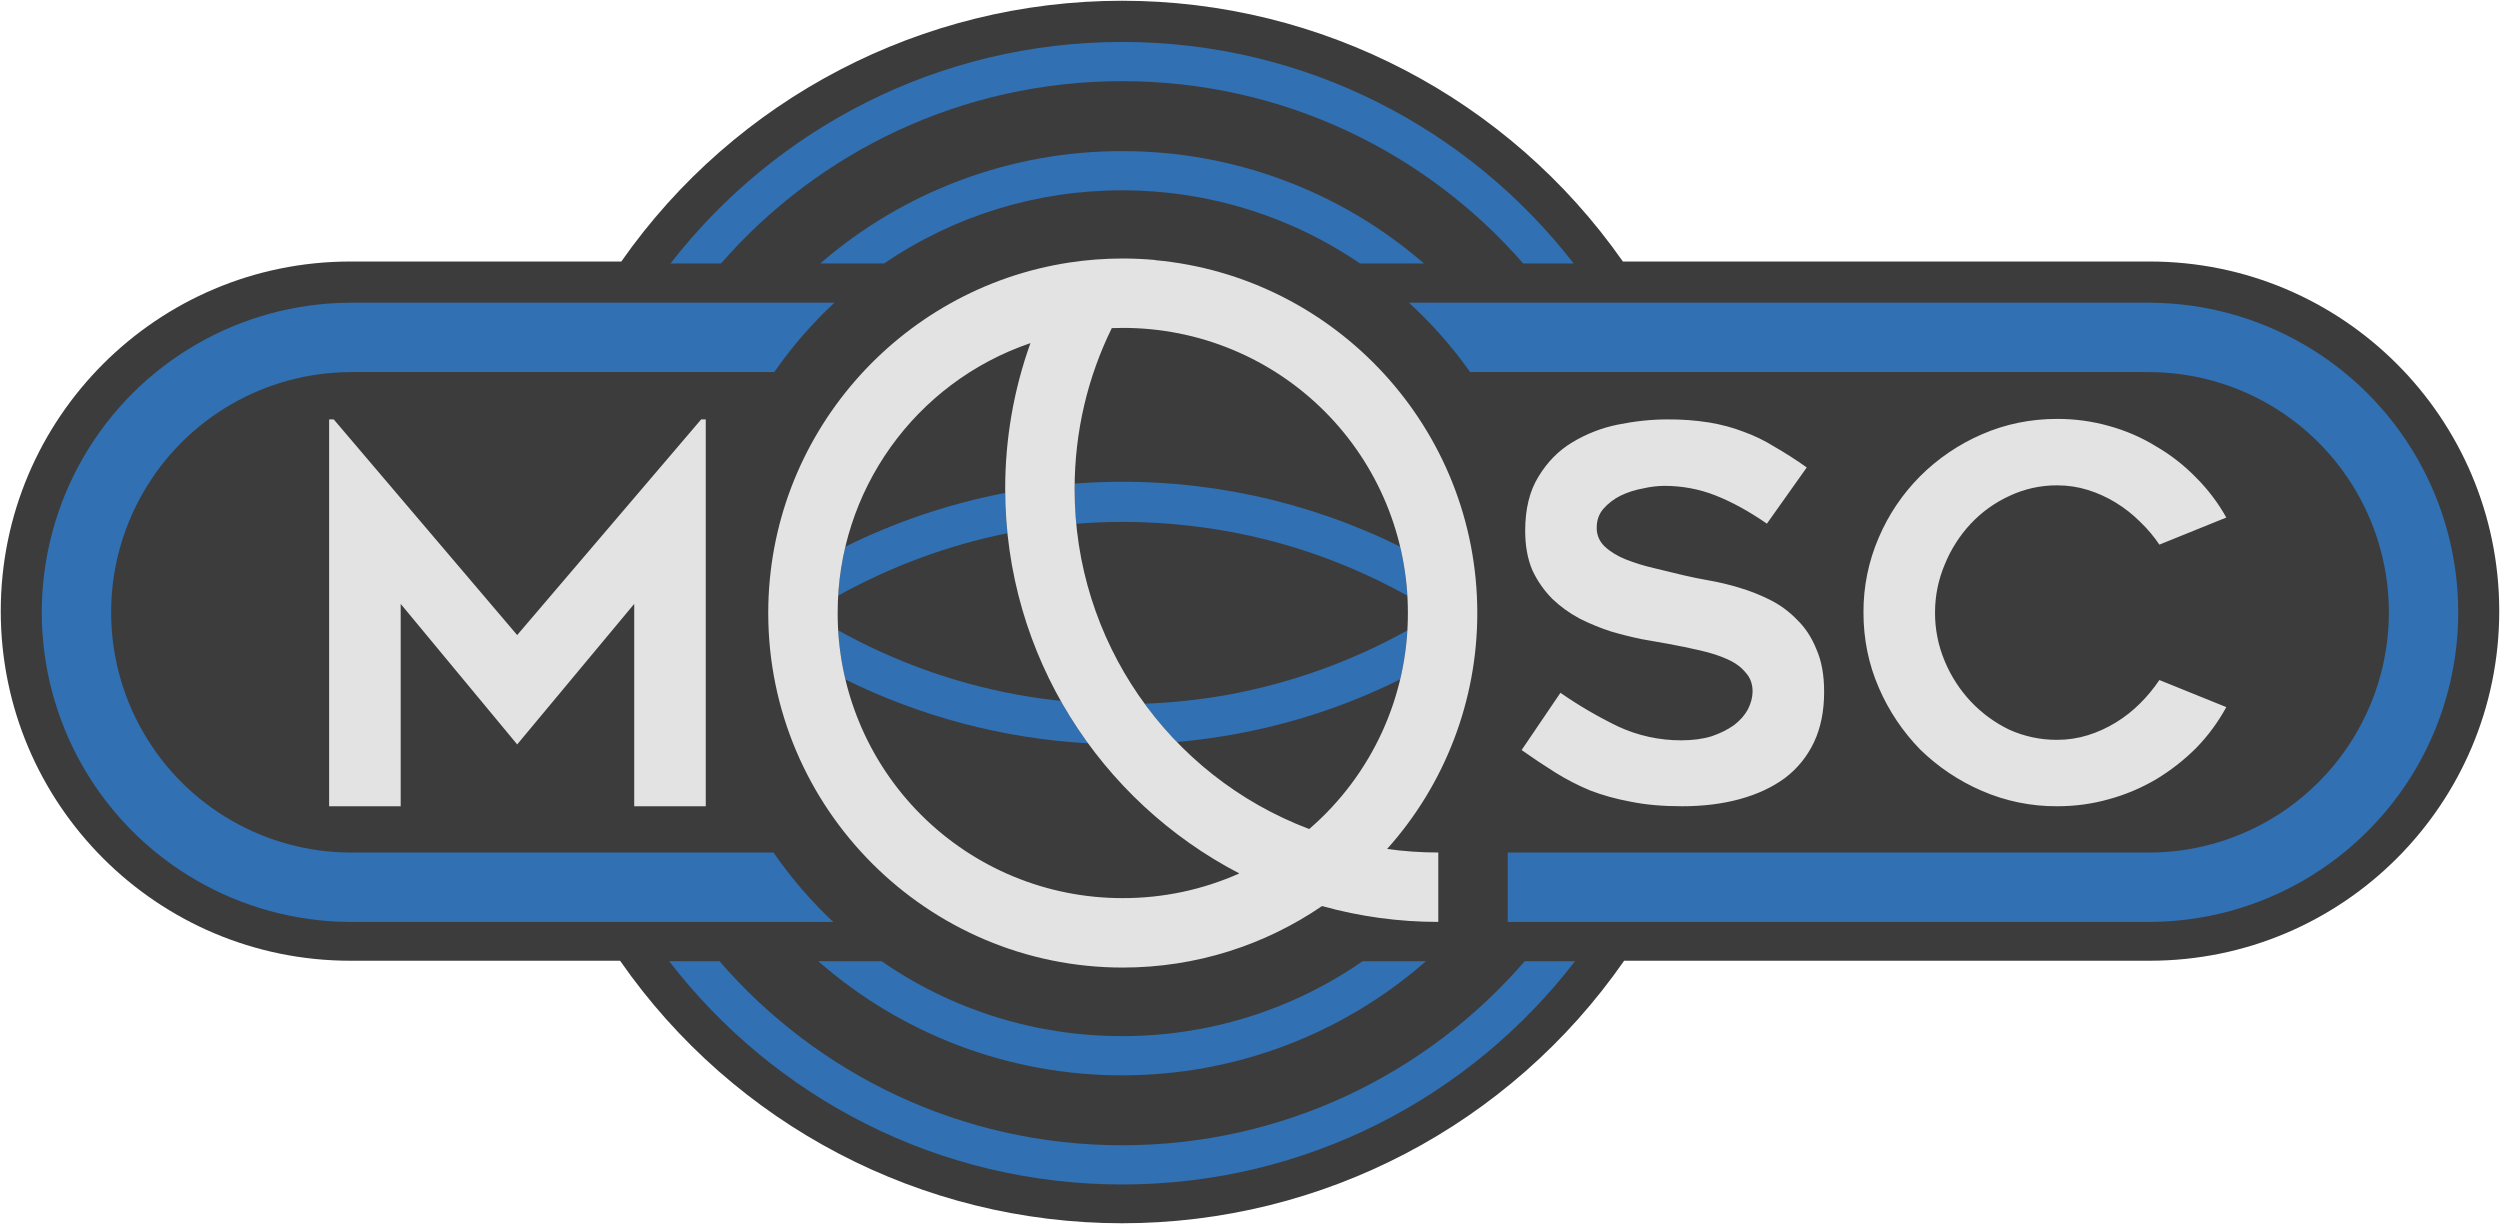
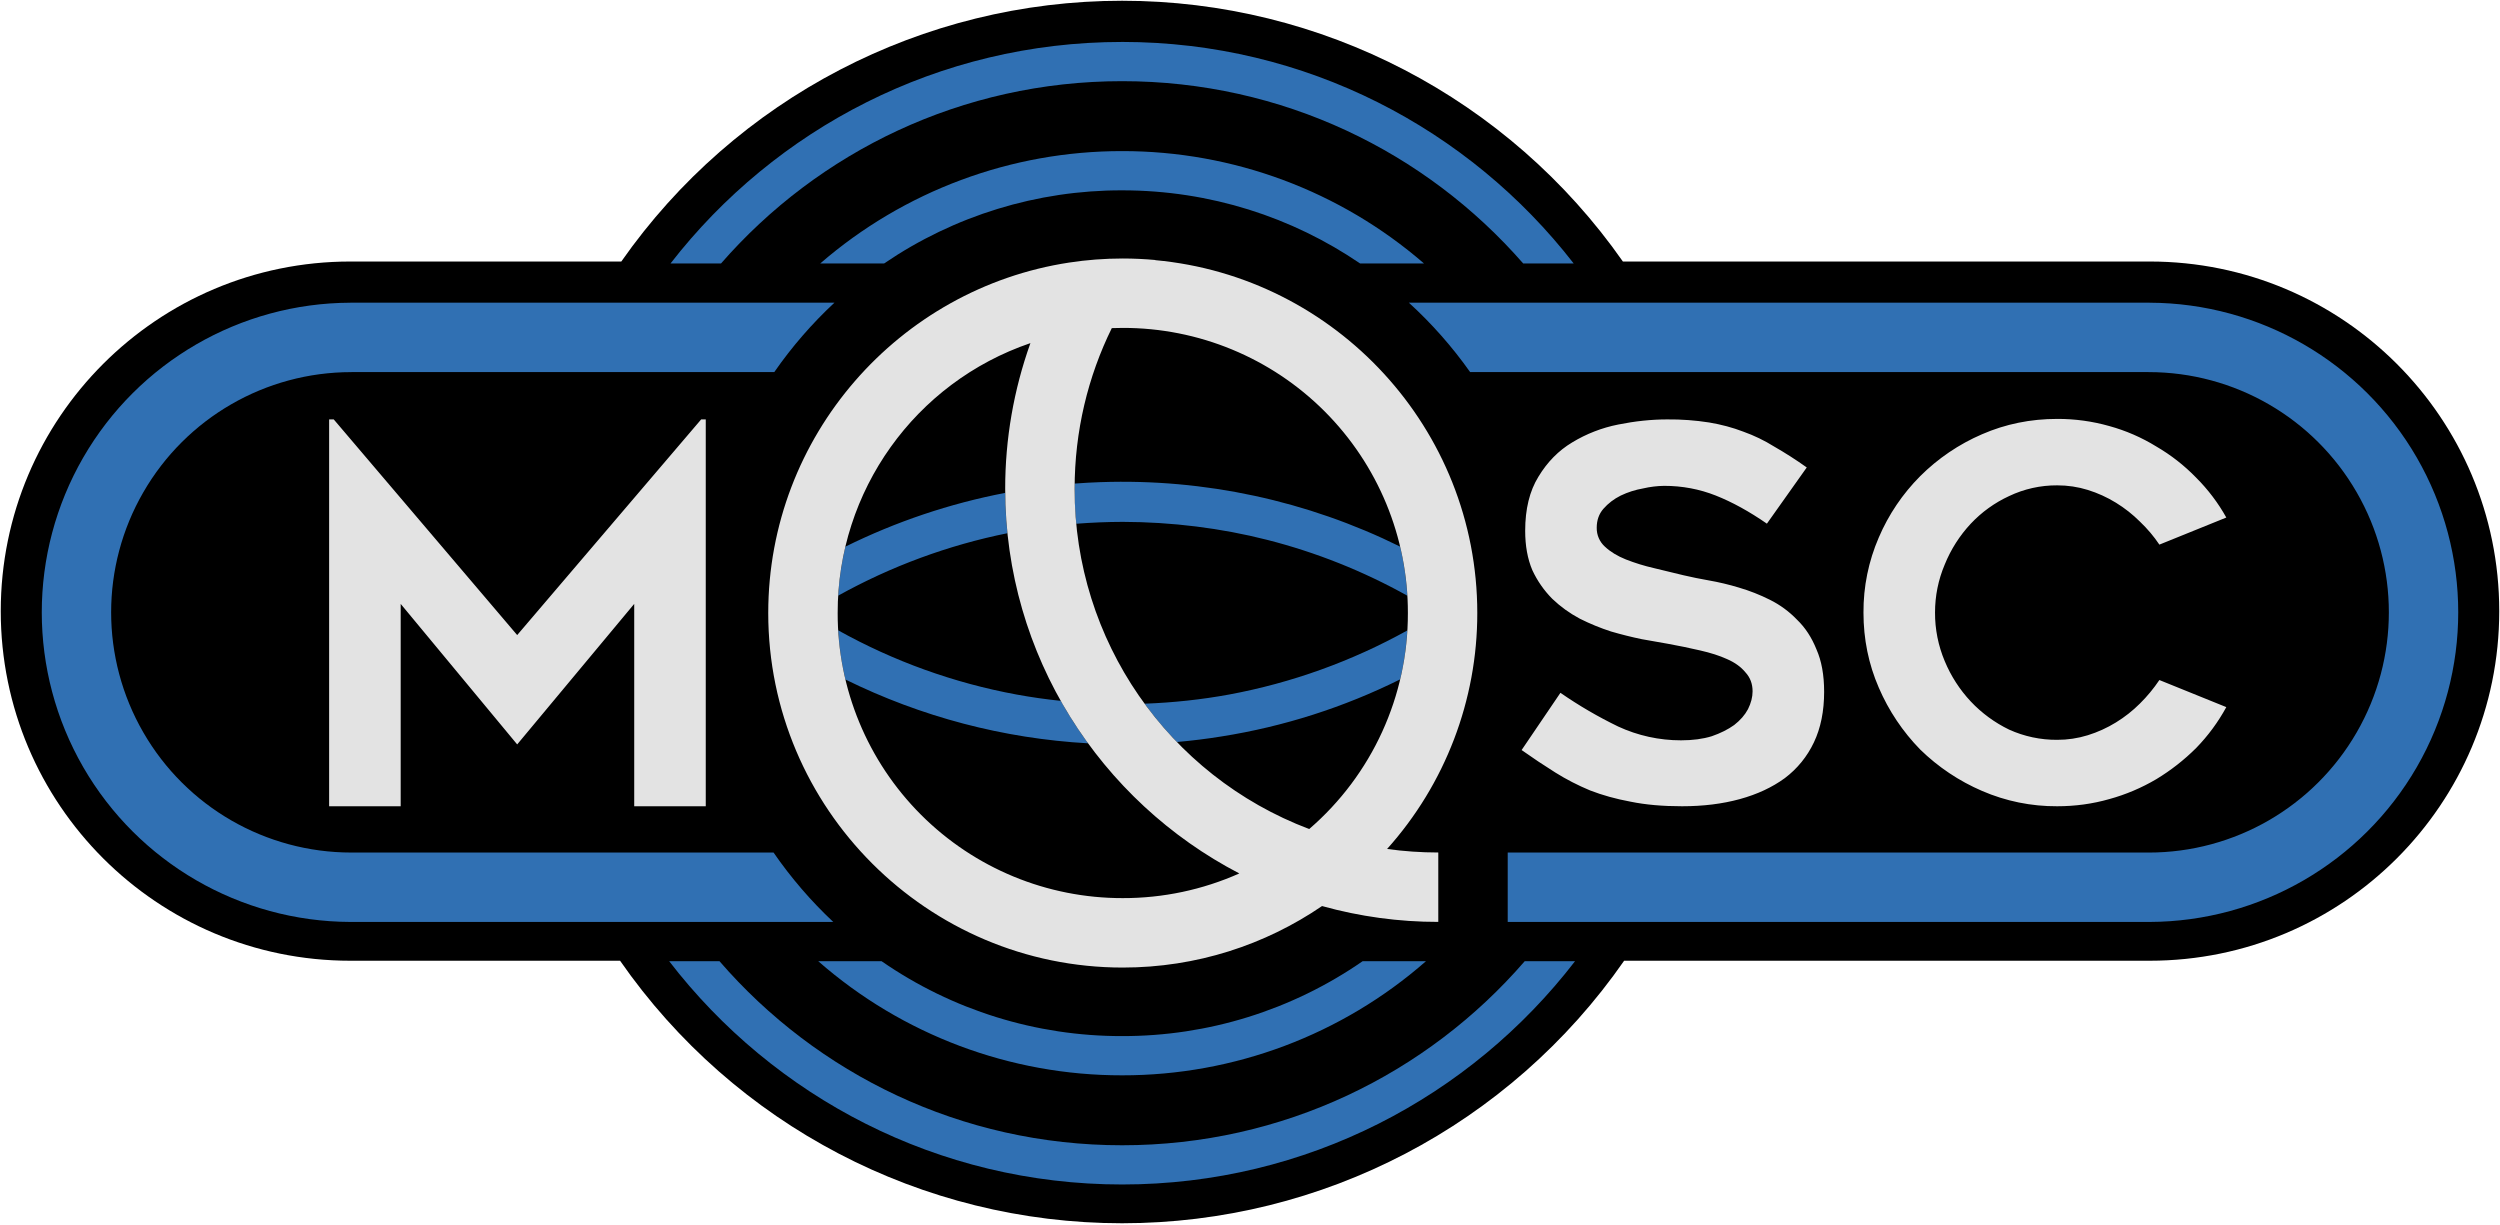
<svg xmlns="http://www.w3.org/2000/svg" width="626.19" height="306.587" viewBox="0 0 165.68 81.118" version="1.1" id="mqsc-dark">
-   <path d="M 74.363,0.05 A 40.509,40.509 0 0 0 41.175,17.331 H 23.219 A 23.169,23.169 0 0 0 0.05,40.5 23.169,23.169 0 0 0 23.219,63.67 H 41.094 a 40.509,40.509 0 0 0 33.27,17.398 40.509,40.509 0 0 0 33.27,-17.398 h 34.827 5.2e-4 A 23.169,23.169 0 0 0 165.63,40.5 23.169,23.169 0 0 0 142.46,17.331 h -34.908 A 40.509,40.509 0 0 0 74.363,0.05 Z" fill="#3c3c3c" fill-opacity="1" opacity="1" id="contour" />
+   <path d="M 74.363,0.05 A 40.509,40.509 0 0 0 41.175,17.331 H 23.219 A 23.169,23.169 0 0 0 0.05,40.5 23.169,23.169 0 0 0 23.219,63.67 H 41.094 a 40.509,40.509 0 0 0 33.27,17.398 40.509,40.509 0 0 0 33.27,-17.398 h 34.827 5.2e-4 A 23.169,23.169 0 0 0 165.63,40.5 23.169,23.169 0 0 0 142.46,17.331 h -34.908 A 40.509,40.509 0 0 0 74.363,0.05 Z" fill="#000000" fill-opacity="1" opacity="1" id="contour" />
  <path d="m 54.224,63.699 a 30.5,30.5 0 0 0 20.14,7.565 30.5,30.5 0 0 0 20.14,-7.565 h -4.197 a 27.9,27.9 0 0 1 -15.943,4.965 27.9,27.9 0 0 1 -15.943,-4.965 z" fill="#3070b3" fill-opacity="1" opacity="1" id="arc-low" />
  <path d="m 44.346,63.699 c 6.924,8.997 17.8,14.799 30.018,14.799 12.218,0 23.093,-5.802 30.018,-14.799 h -3.334 c -6.463,7.474 -16.017,12.2 -26.684,12.2 -10.667,0 -20.22,-4.726 -26.683,-12.2 z m 48.923,-21.921 a 39,39 0 0 1 -11.804,4.248 c -1.842,0.339 -3.724,0.54 -5.61,0.609 a 24,24 0 0 0 2.14,2.539 q 1.488,-0.13 2.961,-0.369 a 41,41 0 0 0 11.836,-3.783 q 0.375,-1.577 0.477,-3.244 m -37.721,-0.004 c 0.066,1.114 0.228,2.203 0.479,3.257 a 41.6,41.6 0 0 0 16.081,4.23 q -0.985,-1.351 -1.81,-2.814 a 38,38 0 0 1 -2.929,-0.419 38.7,38.7 0 0 1 -11.82,-4.254 m 11.068,-9.11 a 41.6,41.6 0 0 0 -10.592,3.564 19,19 0 0 0 -0.477,3.247 39,39 0 0 1 11.217,-4.138 q -0.135,-1.32 -0.148,-2.673 m 6.341,-0.713 q -0.87,0.03 -1.739,0.096 l -0.003,0.348 q 0,1.172 0.11,2.315 a 41,41 0 0 1 3.081,-0.125 c 3.252,0.006 6.514,0.413 9.57,1.192 a 38.6,38.6 0 0 1 9.291,3.703 19,19 0 0 0 -0.477,-3.254 41.5,41.5 0 0 0 -19.832,-4.274 z m 20.41,-11.892 a 28.4,28.4 0 0 1 4.06,4.6 h 44.965 v 0.001 a 15.91,15.91 0 0 1 13.787,7.961 15.91,15.91 0 0 1 0,15.92 15.91,15.91 0 0 1 -13.787,7.96 H 99.919 v 4.598 h 42.542 a 20.53,20.53 0 0 0 17.703,-10.258 20.53,20.53 0 0 0 0,-20.52 20.53,20.53 0 0 0 -17.703,-10.26 v -0.001 z m -70.148,0 v 0.002 a 20.53,20.53 0 0 0 -17.704,10.26 20.53,20.53 0 0 0 0,20.52 20.53,20.53 0 0 0 17.703,10.258 h 32.003 a 28.5,28.5 0 0 1 -3.957,-4.599 h -27.978 a 15.91,15.91 0 0 1 -13.787,-7.959 15.91,15.91 0 0 1 0,-15.92 15.91,15.91 0 0 1 13.787,-7.96 v -0.003 h 28.027 a 28.4,28.4 0 0 1 3.988,-4.6 h -32.015 z m 51.144,-10.045 a 30.5,30.5 0 0 0 -20.004,7.445 h 4.234 a 27.9,27.9 0 0 1 15.77,-4.845 c 5.85,0 11.28,1.787 15.77,4.845 h 4.235 a 30.5,30.5 0 0 0 -20.005,-7.445" fill="#3070b3" fill-opacity="1" opacity="1" id="badge" />
  <path d="m 74.364,2.78 c -12.165,0 -22.998,5.75 -29.927,14.68 h 3.347 c 6.46,-7.406 15.97,-12.081 26.58,-12.081 10.61,0 20.12,4.675 26.58,12.08 h 3.346 C 97.362,8.53 86.529,2.779 74.364,2.779" fill="#3070b3" fill-opacity="1" opacity="1" id="arc-high" />
  <path d="m 74.408,17.131 q -1.814,0.002 -3.555,0.27 c -11.27,1.72 -19.94,11.485 -19.94,23.225 0,12.948 10.547,23.496 23.495,23.496 4.891,0 9.44,-1.505 13.206,-4.076 a 28.6,28.6 0 0 0 7.704,1.05 v -4.599 q -1.728,-10e-4 -3.392,-0.235 a 23.4,23.4 0 0 0 5.977,-15.636 c 0,-12.223 -9.4,-22.293 -21.344,-23.385 l 0.008,-0.01 a 24,24 0 0 0 -2.158,-0.1 z m 0,4.6 a 18.86,18.86 0 0 1 18.895,18.895 18.84,18.84 0 0 1 -6.54,14.316 24.07,24.07 0 0 1 -15.546,-22.547 c 0,-3.826 0.885,-7.44 2.464,-10.65 q 0.362,-0.014 0.727,-0.014 m -6.12,1.008 a 28.6,28.6 0 0 0 -1.672,9.656 c 0,11.075 6.306,20.705 15.516,25.49 a 18.9,18.9 0 0 1 -7.724,1.635 18.86,18.86 0 0 1 -18.894,-18.894 18.86,18.86 0 0 1 12.773,-17.887 m 68.045,5.023 q -2.641,0 -4.978,1.016 a 13.2,13.2 0 0 0 -4.098,2.777 13,13 0 0 0 -2.744,4.063 12.35,12.35 0 0 0 -1.016,4.979 q 0,2.641 1.016,4.978 a 13.5,13.5 0 0 0 2.744,4.098 13.5,13.5 0 0 0 4.098,2.743 12.35,12.35 0 0 0 4.978,1.016 q 1.794,0 3.454,-0.474 a 12.8,12.8 0 0 0 3.116,-1.32 14,14 0 0 0 2.642,-2.066 12.4,12.4 0 0 0 1.998,-2.71 l -4.436,-1.795 a 10.2,10.2 0 0 1 -1.288,1.558 8.7,8.7 0 0 1 -1.591,1.253 8.2,8.2 0 0 1 -1.863,0.847 6.8,6.8 0 0 1 -2.032,0.305 7.6,7.6 0 0 1 -3.184,-0.677 8.7,8.7 0 0 1 -2.54,-1.863 8.9,8.9 0 0 1 -1.727,-2.676 8.2,8.2 0 0 1 -0.643,-3.217 q 0,-1.659 0.643,-3.183 a 8.8,8.8 0 0 1 1.728,-2.71 8.2,8.2 0 0 1 2.54,-1.829 7.3,7.3 0 0 1 3.183,-0.71 q 1.05,-10e-4 2.032,0.304 a 8.2,8.2 0 0 1 1.863,0.847 8.7,8.7 0 0 1 1.591,1.253 q 0.745,0.711 1.288,1.524 l 4.436,-1.795 a 12,12 0 0 0 -1.998,-2.642 12.3,12.3 0 0 0 -2.642,-2.066 12,12 0 0 0 -3.116,-1.355 12.5,12.5 0 0 0 -3.454,-0.473 m -114.52,0.033 v 25.637 h 4.742 v -13.411 l 7.721,9.313 7.756,-9.313 v 13.411 h 4.741 v -25.637 h -0.305 l -12.192,14.292 -12.157,-14.292 z m 88.68,0 q -1.56,0 -3.251,0.34 a 9.4,9.4 0 0 0 -3.048,1.184 q -1.355,0.812 -2.236,2.27 -0.88,1.42 -0.88,3.59 0,1.49 0.474,2.607 a 6.7,6.7 0 0 0 1.32,1.897 q 0.814,0.78 1.83,1.32 1.015,0.508 2.065,0.847 1.05,0.305 2.033,0.508 0.981,0.17 1.727,0.305 1.118,0.203 2.133,0.44 1.05,0.237 1.795,0.576 0.78,0.34 1.22,0.88 0.473,0.51 0.473,1.254 0,0.575 -0.304,1.185 -0.305,0.575 -0.915,1.05 -0.61,0.44 -1.49,0.745 -0.88,0.27 -2.032,0.27 a 9.9,9.9 0 0 1 -4.165,-0.914 28.6,28.6 0 0 1 -3.828,-2.235 l -2.573,3.793 a 48,48 0 0 0 2.235,1.49 q 1.083,0.678 2.303,1.186 1.219,0.474 2.675,0.744 1.491,0.306 3.42,0.305 2.1,0 3.828,-0.474 1.728,-0.474 2.98,-1.388 a 6.36,6.36 0 0 0 1.93,-2.371 q 0.678,-1.422 0.678,-3.353 0,-1.66 -0.508,-2.81 -0.474,-1.185 -1.287,-1.965 a 6.5,6.5 0 0 0 -1.795,-1.32 12.3,12.3 0 0 0 -2.066,-0.813 17,17 0 0 0 -1.998,-0.475 30,30 0 0 1 -1.66,-0.338 129,129 0 0 0 -1.964,-0.475 13,13 0 0 1 -1.863,-0.575 q -0.846,-0.339 -1.388,-0.847 a 1.65,1.65 0 0 1 -0.542,-1.253 q 0,-0.745 0.44,-1.253 0.474,-0.542 1.152,-0.88 0.71,-0.339 1.49,-0.475 a 6.6,6.6 0 0 1 1.388,-0.169 q 1.795,0 3.42,0.643 1.627,0.644 3.388,1.863 l 2.641,-3.725 a 26,26 0 0 0 -2.167,-1.389 10.5,10.5 0 0 0 -2.032,-0.982 q -1.05,-0.405 -2.27,-0.61 a 17,17 0 0 0 -2.777,-0.203" fill="#e3e3e3" fill-opacity="1" opacity="1" id="mqsc" />
</svg>
